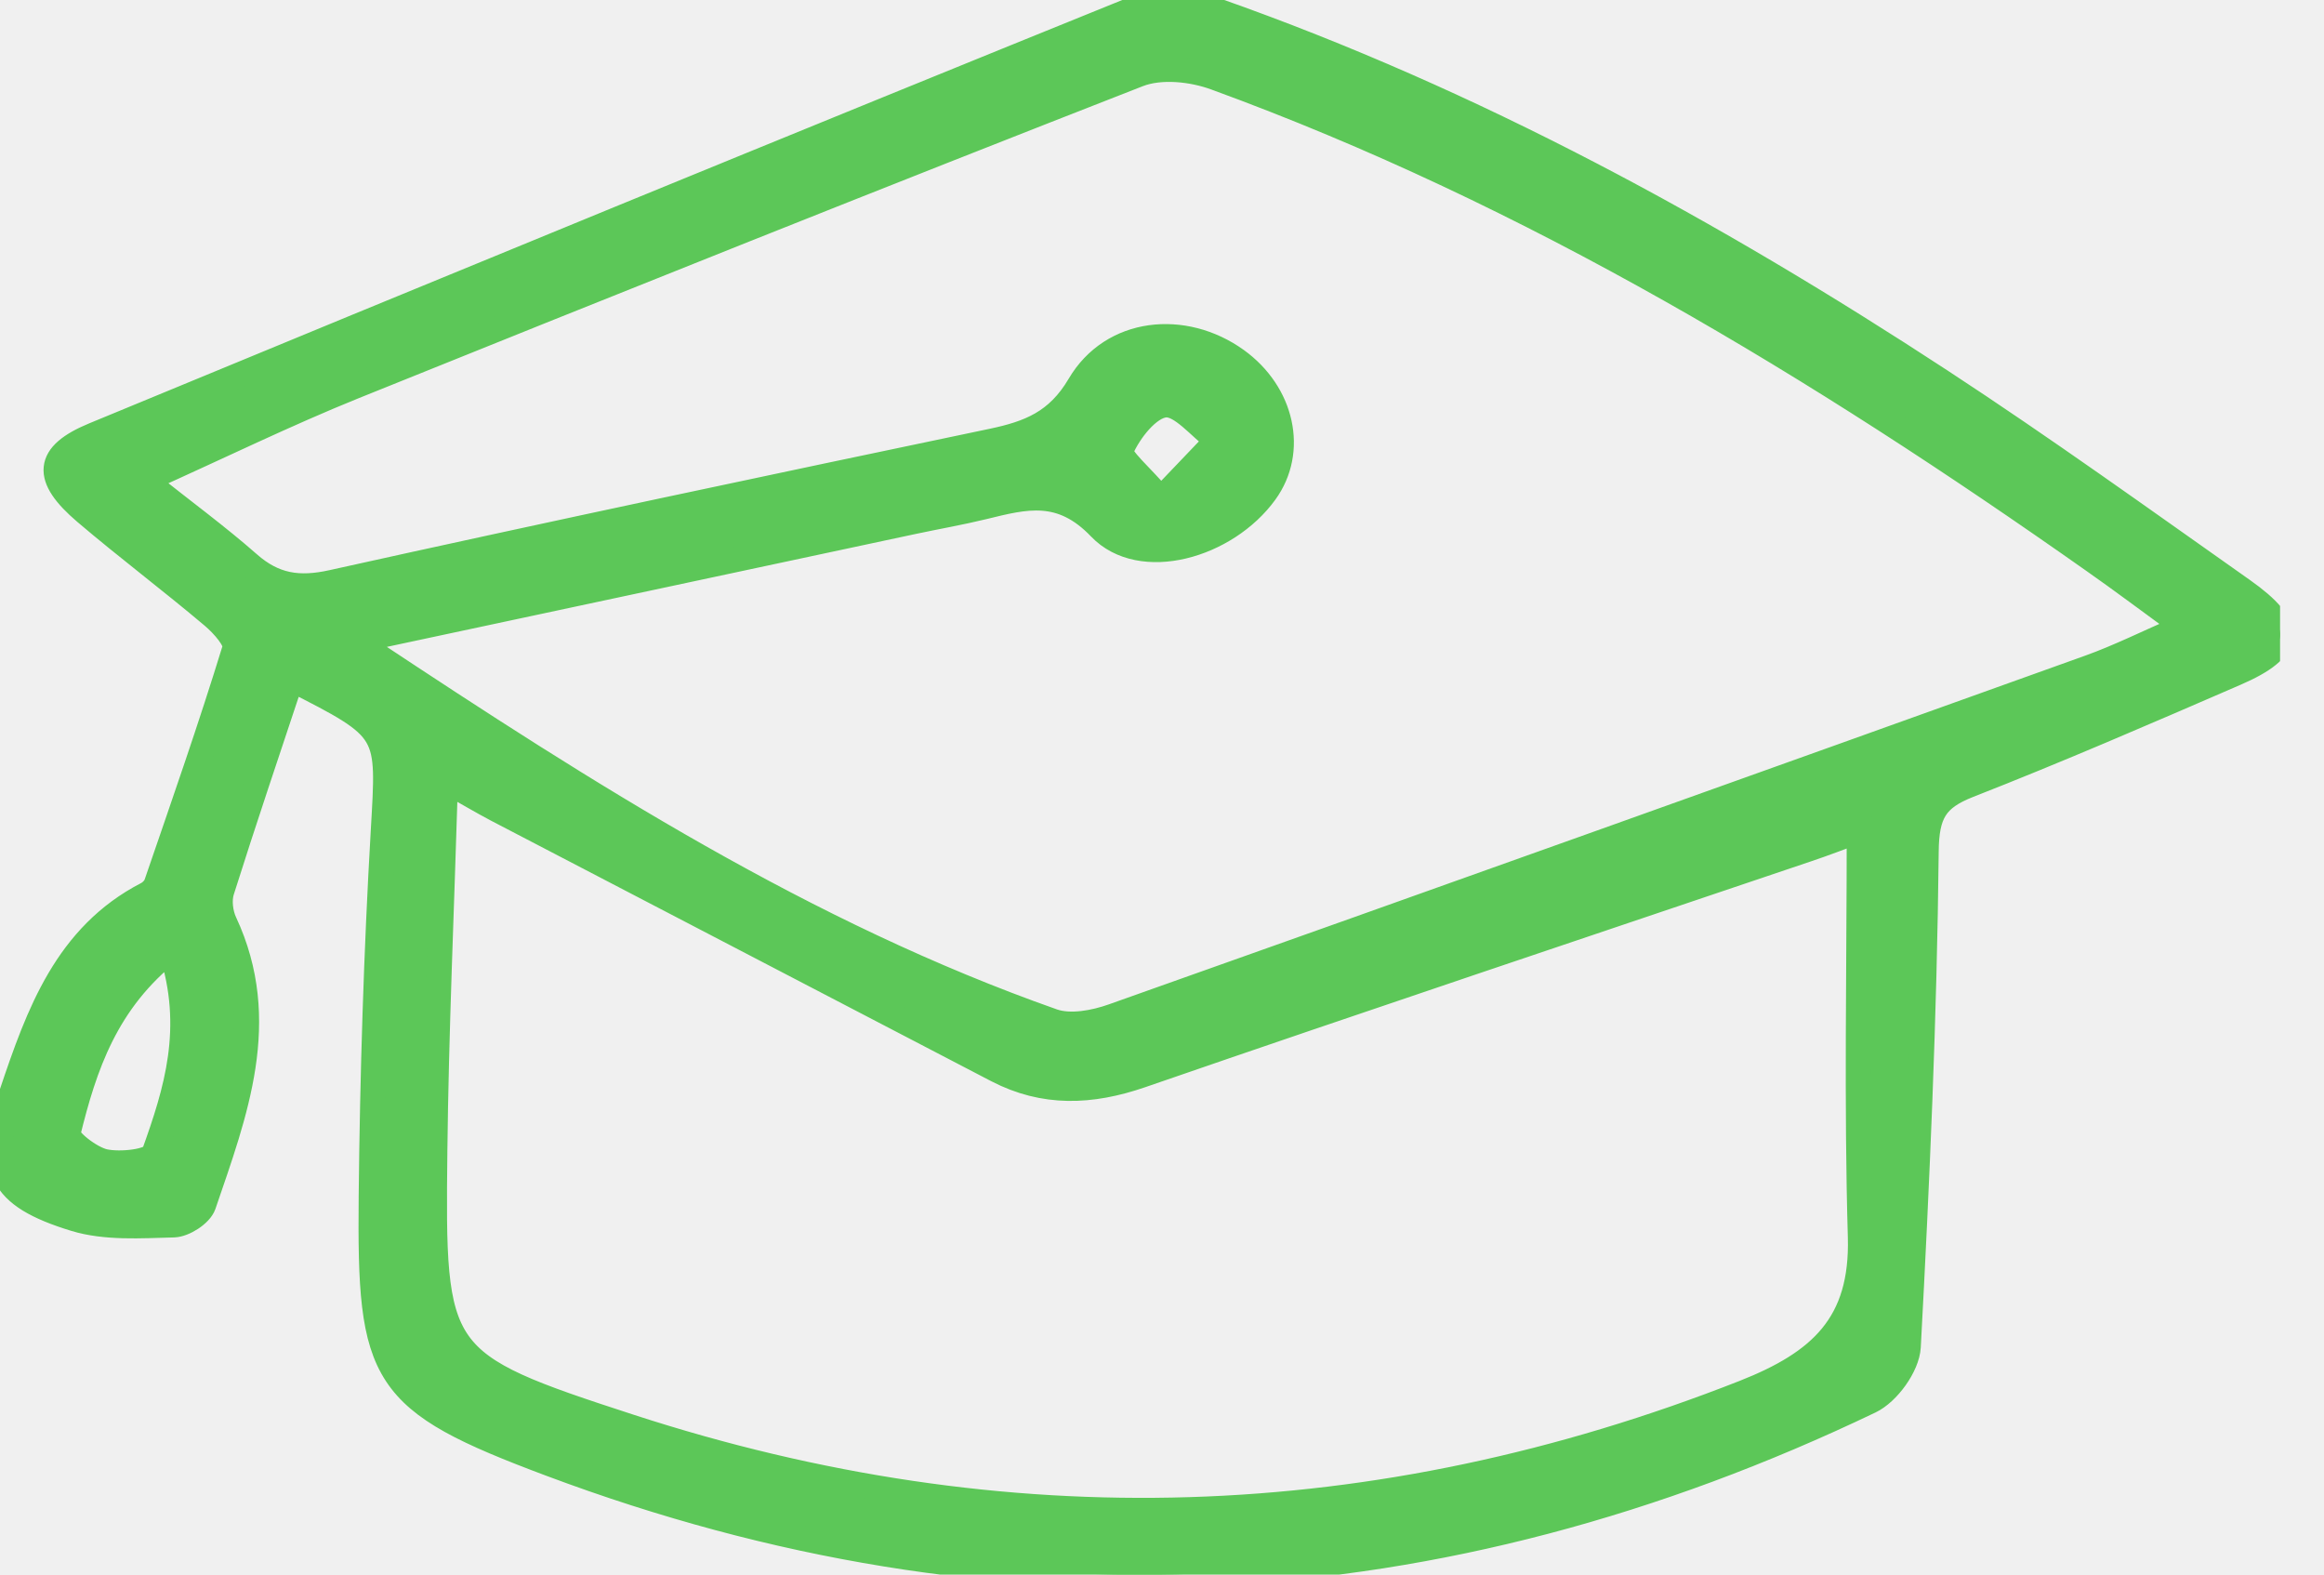
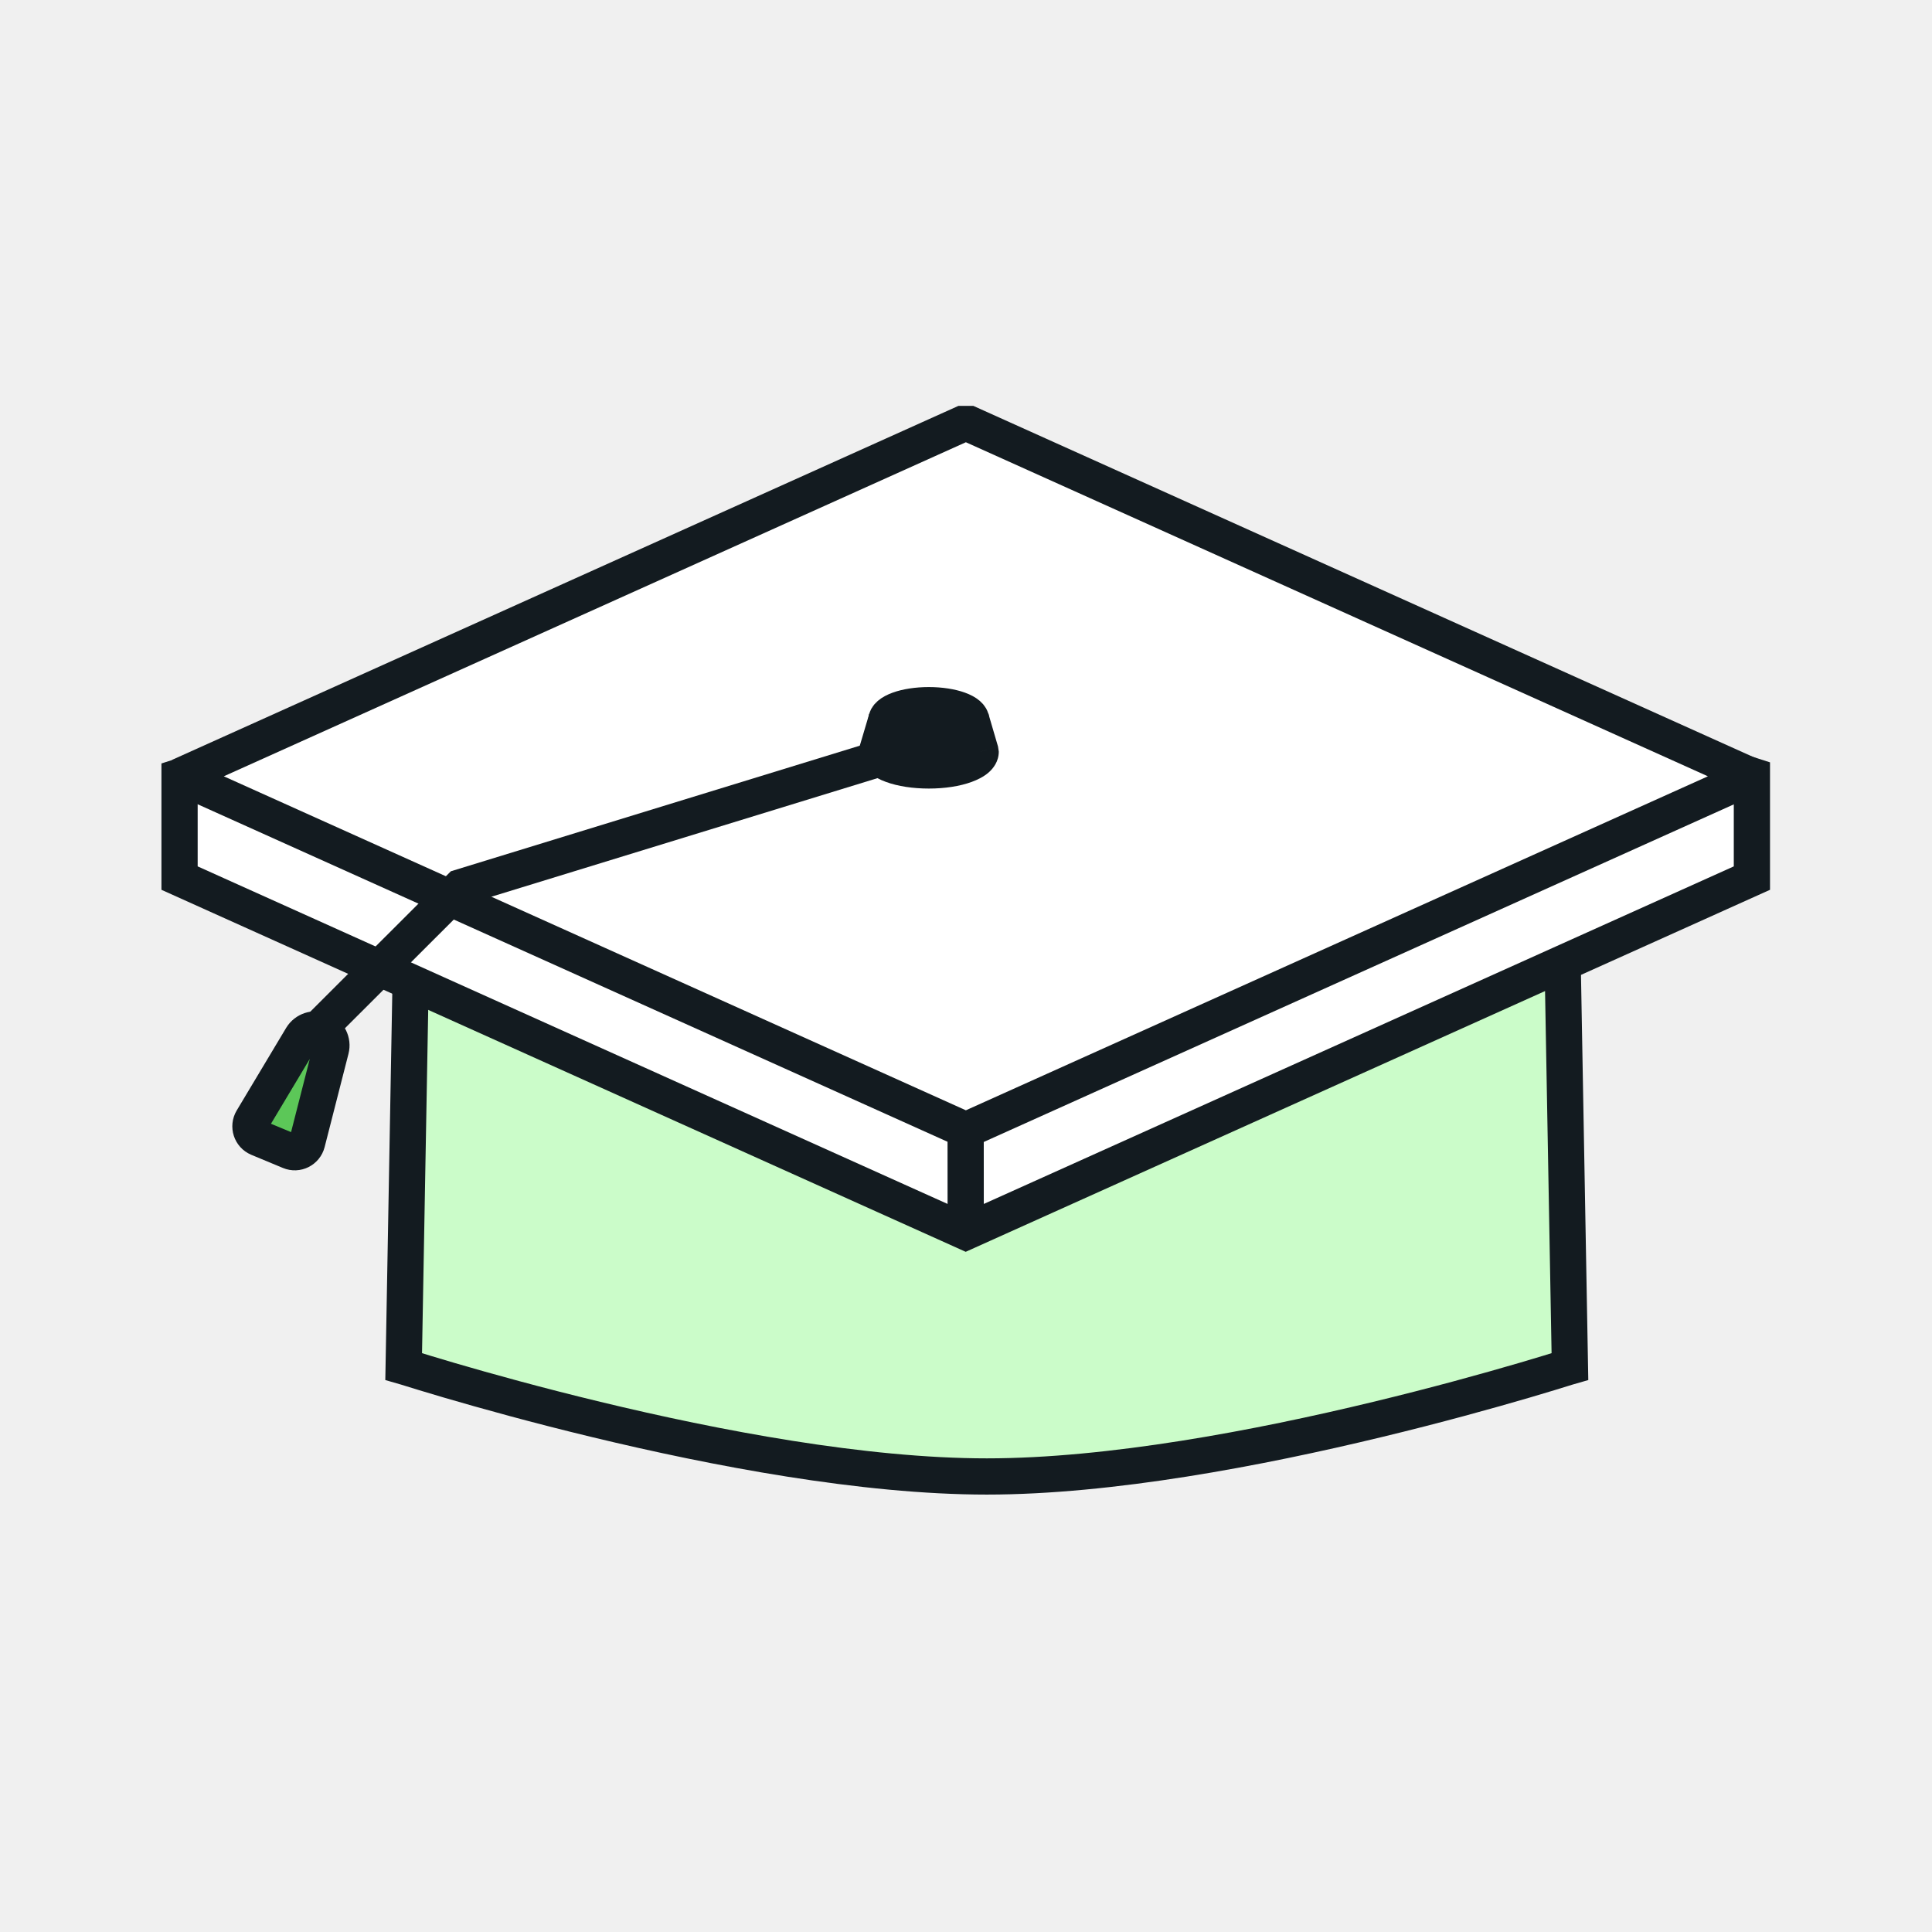
- <svg xmlns="http://www.w3.org/2000/svg" width="31" height="21" viewBox="0 0 31 21" fill="none">
-   <g clip-path="url(#clip0_814_23697)">
-     <path d="M3.887 9.056C3.573 10.003 3.255 10.94 2.958 11.882C2.918 12.008 2.94 12.183 2.997 12.304C3.608 13.614 3.134 14.842 2.715 16.069C2.672 16.193 2.456 16.332 2.318 16.336C1.877 16.347 1.409 16.381 0.997 16.255C-0.014 15.945 -0.179 15.58 0.159 14.576C0.513 13.524 0.888 12.478 1.963 11.924C2.016 11.896 2.07 11.839 2.088 11.784C2.446 10.742 2.81 9.702 3.133 8.649C3.165 8.544 2.973 8.331 2.842 8.22C2.284 7.748 1.698 7.308 1.141 6.834C0.591 6.365 0.61 6.067 1.254 5.801C5.931 3.867 10.614 1.944 15.305 0.045C15.558 -0.057 15.934 0.036 16.219 0.138C19.659 1.35 22.839 3.087 25.886 5.081C27.252 5.975 28.579 6.93 29.915 7.872C30.608 8.362 30.582 8.649 29.821 8.979C28.639 9.491 27.458 10.003 26.26 10.472C25.817 10.646 25.698 10.846 25.693 11.357C25.67 13.559 25.572 15.763 25.454 17.963C25.439 18.219 25.182 18.574 24.945 18.687C19.202 21.437 13.322 21.762 7.353 19.528C5.074 18.675 4.928 18.379 4.952 15.949C4.969 14.326 5.019 12.703 5.113 11.083C5.19 9.733 5.228 9.735 3.887 9.056ZM4.95 8.501C4.939 8.557 4.929 8.613 4.918 8.668C7.815 10.588 10.741 12.458 14.045 13.621C14.278 13.702 14.6 13.641 14.847 13.553C19.192 12.012 23.532 10.459 27.871 8.902C28.27 8.759 28.652 8.567 29.136 8.357C28.678 8.023 28.306 7.743 27.925 7.476C24.257 4.892 20.441 2.578 16.214 1.036C15.902 0.921 15.481 0.877 15.184 0.993C11.687 2.358 8.201 3.753 4.718 5.157C3.812 5.523 2.933 5.954 1.926 6.406C2.457 6.828 2.903 7.155 3.316 7.518C3.654 7.816 3.985 7.867 4.43 7.768C7.361 7.118 10.297 6.498 13.234 5.883C13.727 5.779 14.105 5.636 14.399 5.137C14.834 4.396 15.793 4.3 16.494 4.804C17.106 5.246 17.274 6.016 16.877 6.565C16.356 7.285 15.217 7.607 14.674 7.039C14.154 6.496 13.68 6.623 13.121 6.76C12.809 6.836 12.492 6.891 12.177 6.958C9.768 7.472 7.36 7.986 4.95 8.501ZM24.801 11.076C24.549 11.169 24.333 11.252 24.113 11.326C21.147 12.329 18.179 13.32 15.22 14.342C14.552 14.572 13.928 14.597 13.301 14.272C11.075 13.113 8.851 11.955 6.626 10.796C6.432 10.694 6.243 10.581 5.942 10.412C5.89 12.153 5.818 13.752 5.8 15.351C5.769 18.113 5.791 18.179 8.408 19.03C13.407 20.654 18.354 20.504 23.265 18.573C24.285 18.171 24.848 17.66 24.816 16.5C24.764 14.715 24.801 12.928 24.801 11.076ZM2.281 12.669C1.411 13.352 1.126 14.221 0.907 15.111C0.885 15.199 1.203 15.45 1.392 15.492C1.606 15.539 2.016 15.493 2.056 15.383C2.351 14.559 2.62 13.713 2.281 12.669ZM15.485 6.66C15.805 6.326 16.021 6.1 16.237 5.873C16.005 5.702 15.756 5.38 15.541 5.4C15.319 5.421 15.063 5.747 14.955 5.998C14.912 6.097 15.231 6.354 15.485 6.66Z" fill="#5CC758" stroke="#5CC758" stroke-width="0.335" />
+ <svg xmlns="http://www.w3.org/2000/svg" width="32" height="32" viewBox="0 0 32 32" fill="none">
+   <g clip-path="url(#clip0_1281_2511)">
+     <path d="M6.686 22.633L6.844 13.869H25.845L26.003 22.633C25.989 22.637 25.975 22.642 25.96 22.646C25.794 22.698 25.553 22.772 25.25 22.861C24.645 23.038 23.794 23.275 22.814 23.511C20.849 23.986 18.386 24.455 16.345 24.455C14.303 24.455 11.841 23.986 9.875 23.511C8.895 23.275 8.044 23.038 7.439 22.861C7.136 22.772 6.895 22.698 6.729 22.646C6.714 22.642 6.7 22.637 6.686 22.633Z" fill="#CBFCC9" stroke="#131B20" stroke-width="0.6" />
+     <path d="M2.974 14.544L2.974 12.864L15.995 8.682L29.017 12.846L29.017 14.544L15.995 20.405L2.974 14.544Z" fill="white" />
+     <path d="M15.995 20.405L29.017 14.544L29.017 12.846L15.995 8.682L2.974 12.864L2.974 14.544L15.995 20.405ZM15.995 20.405L15.994 18.595" stroke="#131B20" stroke-width="0.6" />
+     <path d="M2.976 12.858L15.998 6.996L29.019 12.858L15.998 18.719L2.976 12.858Z" fill="white" stroke="#131B20" stroke-width="0.6" stroke-linejoin="bevel" />
+     <path d="M15.384 12.761C15.858 12.761 16.243 12.621 16.243 12.449L16.084 11.91C16.084 11.91 15.672 11.813 15.384 11.813C15.096 11.813 14.684 11.91 14.684 11.91L14.525 12.449C14.525 12.621 14.91 12.761 15.384 12.761Z" fill="white" />
+     <path d="M16.243 12.449H16.543L16.53 12.364L16.243 12.449ZM14.525 12.449L14.237 12.364L14.225 12.449H14.525ZM14.684 11.91L14.616 11.618L14.397 11.825L14.684 11.91ZM16.084 11.91L16.372 11.825L16.152 11.618L16.084 11.91ZM15.943 12.449C15.943 12.371 15.987 12.337 15.98 12.343C15.974 12.348 15.947 12.366 15.889 12.387C15.774 12.429 15.595 12.461 15.384 12.461V13.061C15.647 13.061 15.898 13.023 16.094 12.951C16.19 12.916 16.29 12.867 16.371 12.798C16.451 12.729 16.543 12.612 16.543 12.449H15.943ZM15.384 12.461C15.172 12.461 14.994 12.429 14.879 12.387C14.82 12.366 14.794 12.348 14.788 12.343C14.781 12.337 14.825 12.371 14.825 12.449H14.225C14.225 12.612 14.317 12.729 14.397 12.798C14.478 12.867 14.578 12.916 14.674 12.951C14.87 13.023 15.121 13.061 15.384 13.061V12.461ZM14.813 12.534L14.972 11.995L14.397 11.825L14.237 12.364L14.813 12.534ZM15.796 11.995L15.955 12.534L16.53 12.364L16.372 11.825L15.796 11.995ZM14.684 11.91C14.753 12.202 14.753 12.202 14.753 12.202C14.753 12.202 14.753 12.202 14.753 12.202C14.753 12.202 14.753 12.202 14.753 12.202C14.753 12.202 14.753 12.202 14.753 12.202C14.753 12.202 14.753 12.202 14.753 12.202C14.754 12.202 14.755 12.202 14.756 12.201C14.759 12.201 14.763 12.2 14.768 12.199C14.779 12.196 14.795 12.193 14.815 12.188C14.855 12.18 14.912 12.168 14.978 12.157C15.113 12.134 15.267 12.113 15.384 12.113V11.513C15.213 11.513 15.018 11.541 14.875 11.566C14.801 11.579 14.737 11.592 14.691 11.601C14.668 11.606 14.65 11.61 14.637 11.613C14.63 11.614 14.625 11.616 14.622 11.617C14.62 11.617 14.619 11.617 14.617 11.617C14.617 11.618 14.617 11.618 14.616 11.618C14.616 11.618 14.616 11.618 14.616 11.618C14.616 11.618 14.616 11.618 14.616 11.618C14.616 11.618 14.616 11.618 14.616 11.618C14.616 11.618 14.616 11.618 14.684 11.91ZM15.384 12.113C15.501 12.113 15.655 12.134 15.79 12.157C15.856 12.168 15.913 12.18 15.953 12.188C15.973 12.193 15.989 12.196 16 12.199C16.006 12.2 16.009 12.201 16.012 12.201C16.013 12.202 16.014 12.202 16.015 12.202C16.015 12.202 16.015 12.202 16.015 12.202C16.015 12.202 16.015 12.202 16.015 12.202C16.015 12.202 16.015 12.202 16.015 12.202C16.015 12.202 16.015 12.202 16.015 12.202C16.015 12.202 16.015 12.202 16.084 11.91C16.152 11.618 16.152 11.618 16.152 11.618C16.152 11.618 16.152 11.618 16.152 11.618C16.152 11.618 16.152 11.618 16.152 11.618C16.152 11.618 16.152 11.618 16.152 11.618C16.151 11.618 16.151 11.618 16.151 11.617C16.149 11.617 16.148 11.617 16.146 11.617C16.143 11.616 16.138 11.614 16.131 11.613C16.118 11.61 16.1 11.606 16.077 11.601C16.031 11.592 15.967 11.579 15.893 11.566C15.75 11.541 15.555 11.513 15.384 11.513V12.113Z" fill="#131B20" />
+     <ellipse cx="15.384" cy="11.936" rx="0.704" ry="0.256" stroke="#131B20" stroke-width="0.6" stroke-linejoin="bevel" />
+     <path d="M14.484 12.59L7.627 14.696L5.324 16.996" stroke="#131B20" stroke-width="0.6" />
+     <path d="M4.997 17.179C5.065 17.067 5.205 17.02 5.327 17.071C5.448 17.122 5.514 17.254 5.481 17.381L5.086 18.926C5.054 19.05 4.919 19.118 4.801 19.068L4.277 18.85C4.159 18.8 4.112 18.657 4.178 18.547L4.997 17.179Z" fill="#5CC758" stroke="#131B20" stroke-width="0.6" stroke-linejoin="bevel" />
  </g>
  <defs>
-     <clipPath id="clip0_814_23697">
-       <rect width="30.414" height="21" fill="white" />
+     <clipPath id="clip0_1281_2511">
+       <rect width="32" height="32" fill="white" />
    </clipPath>
  </defs>
</svg>
